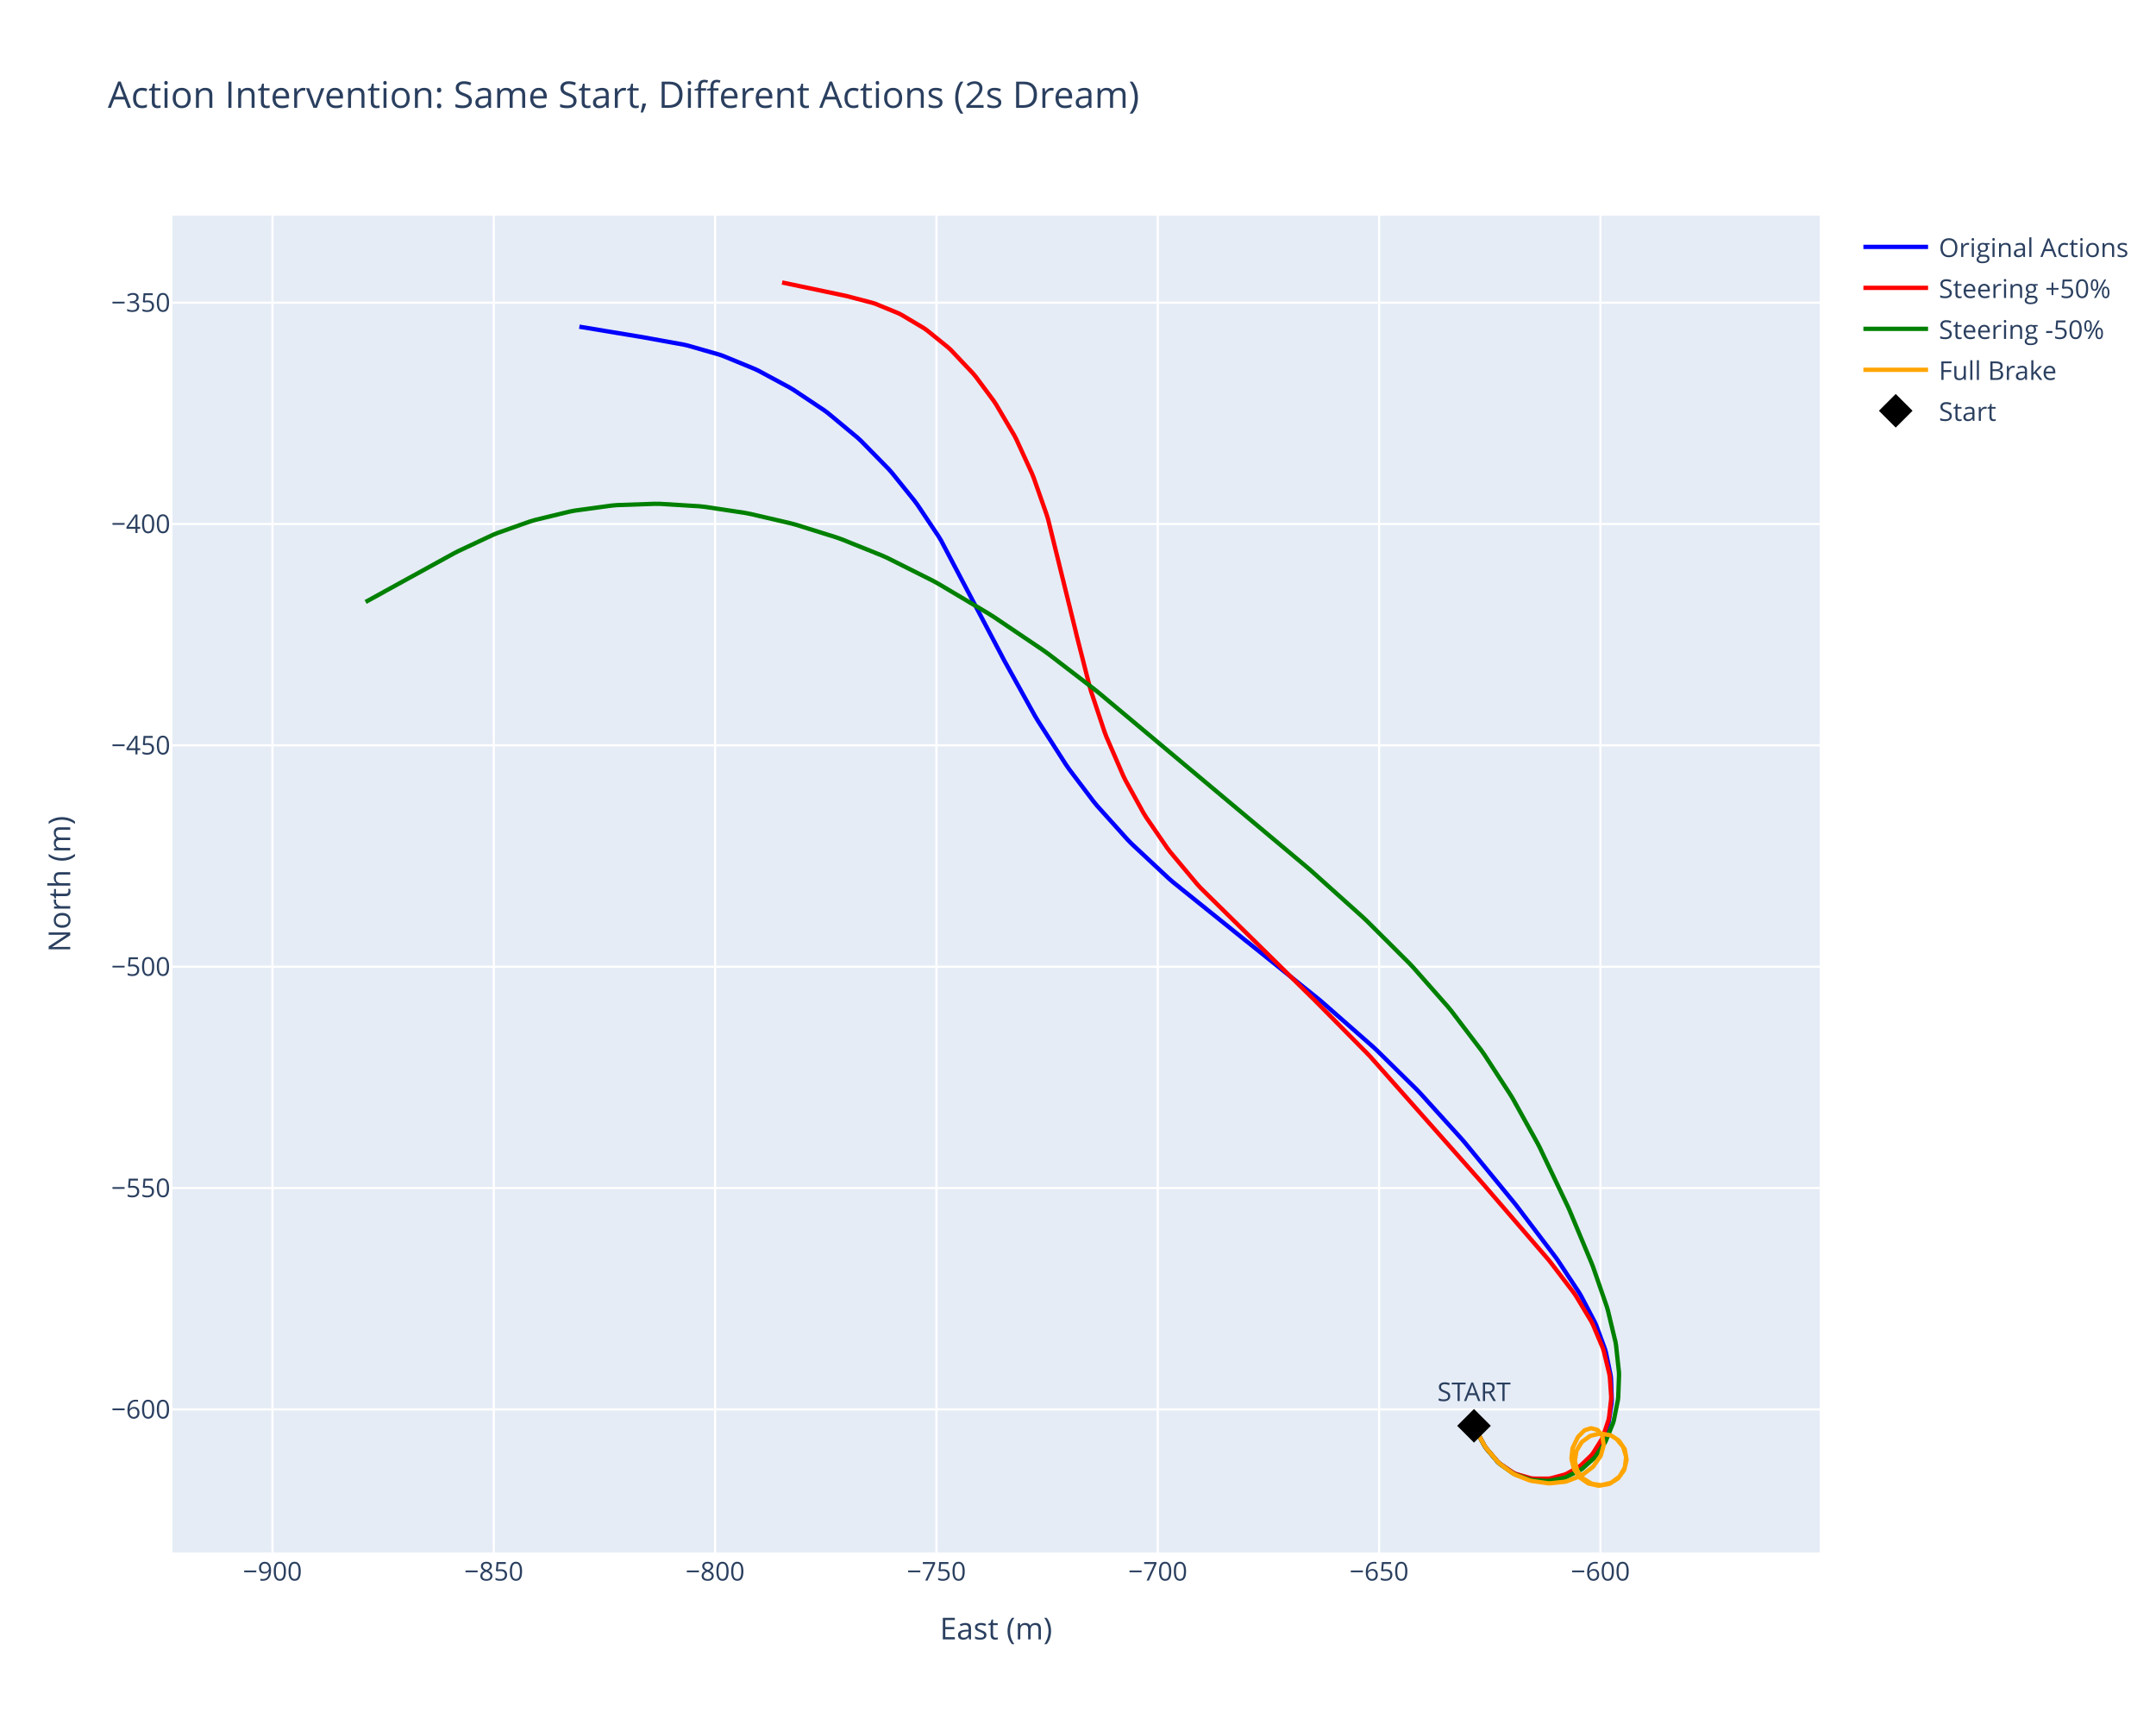
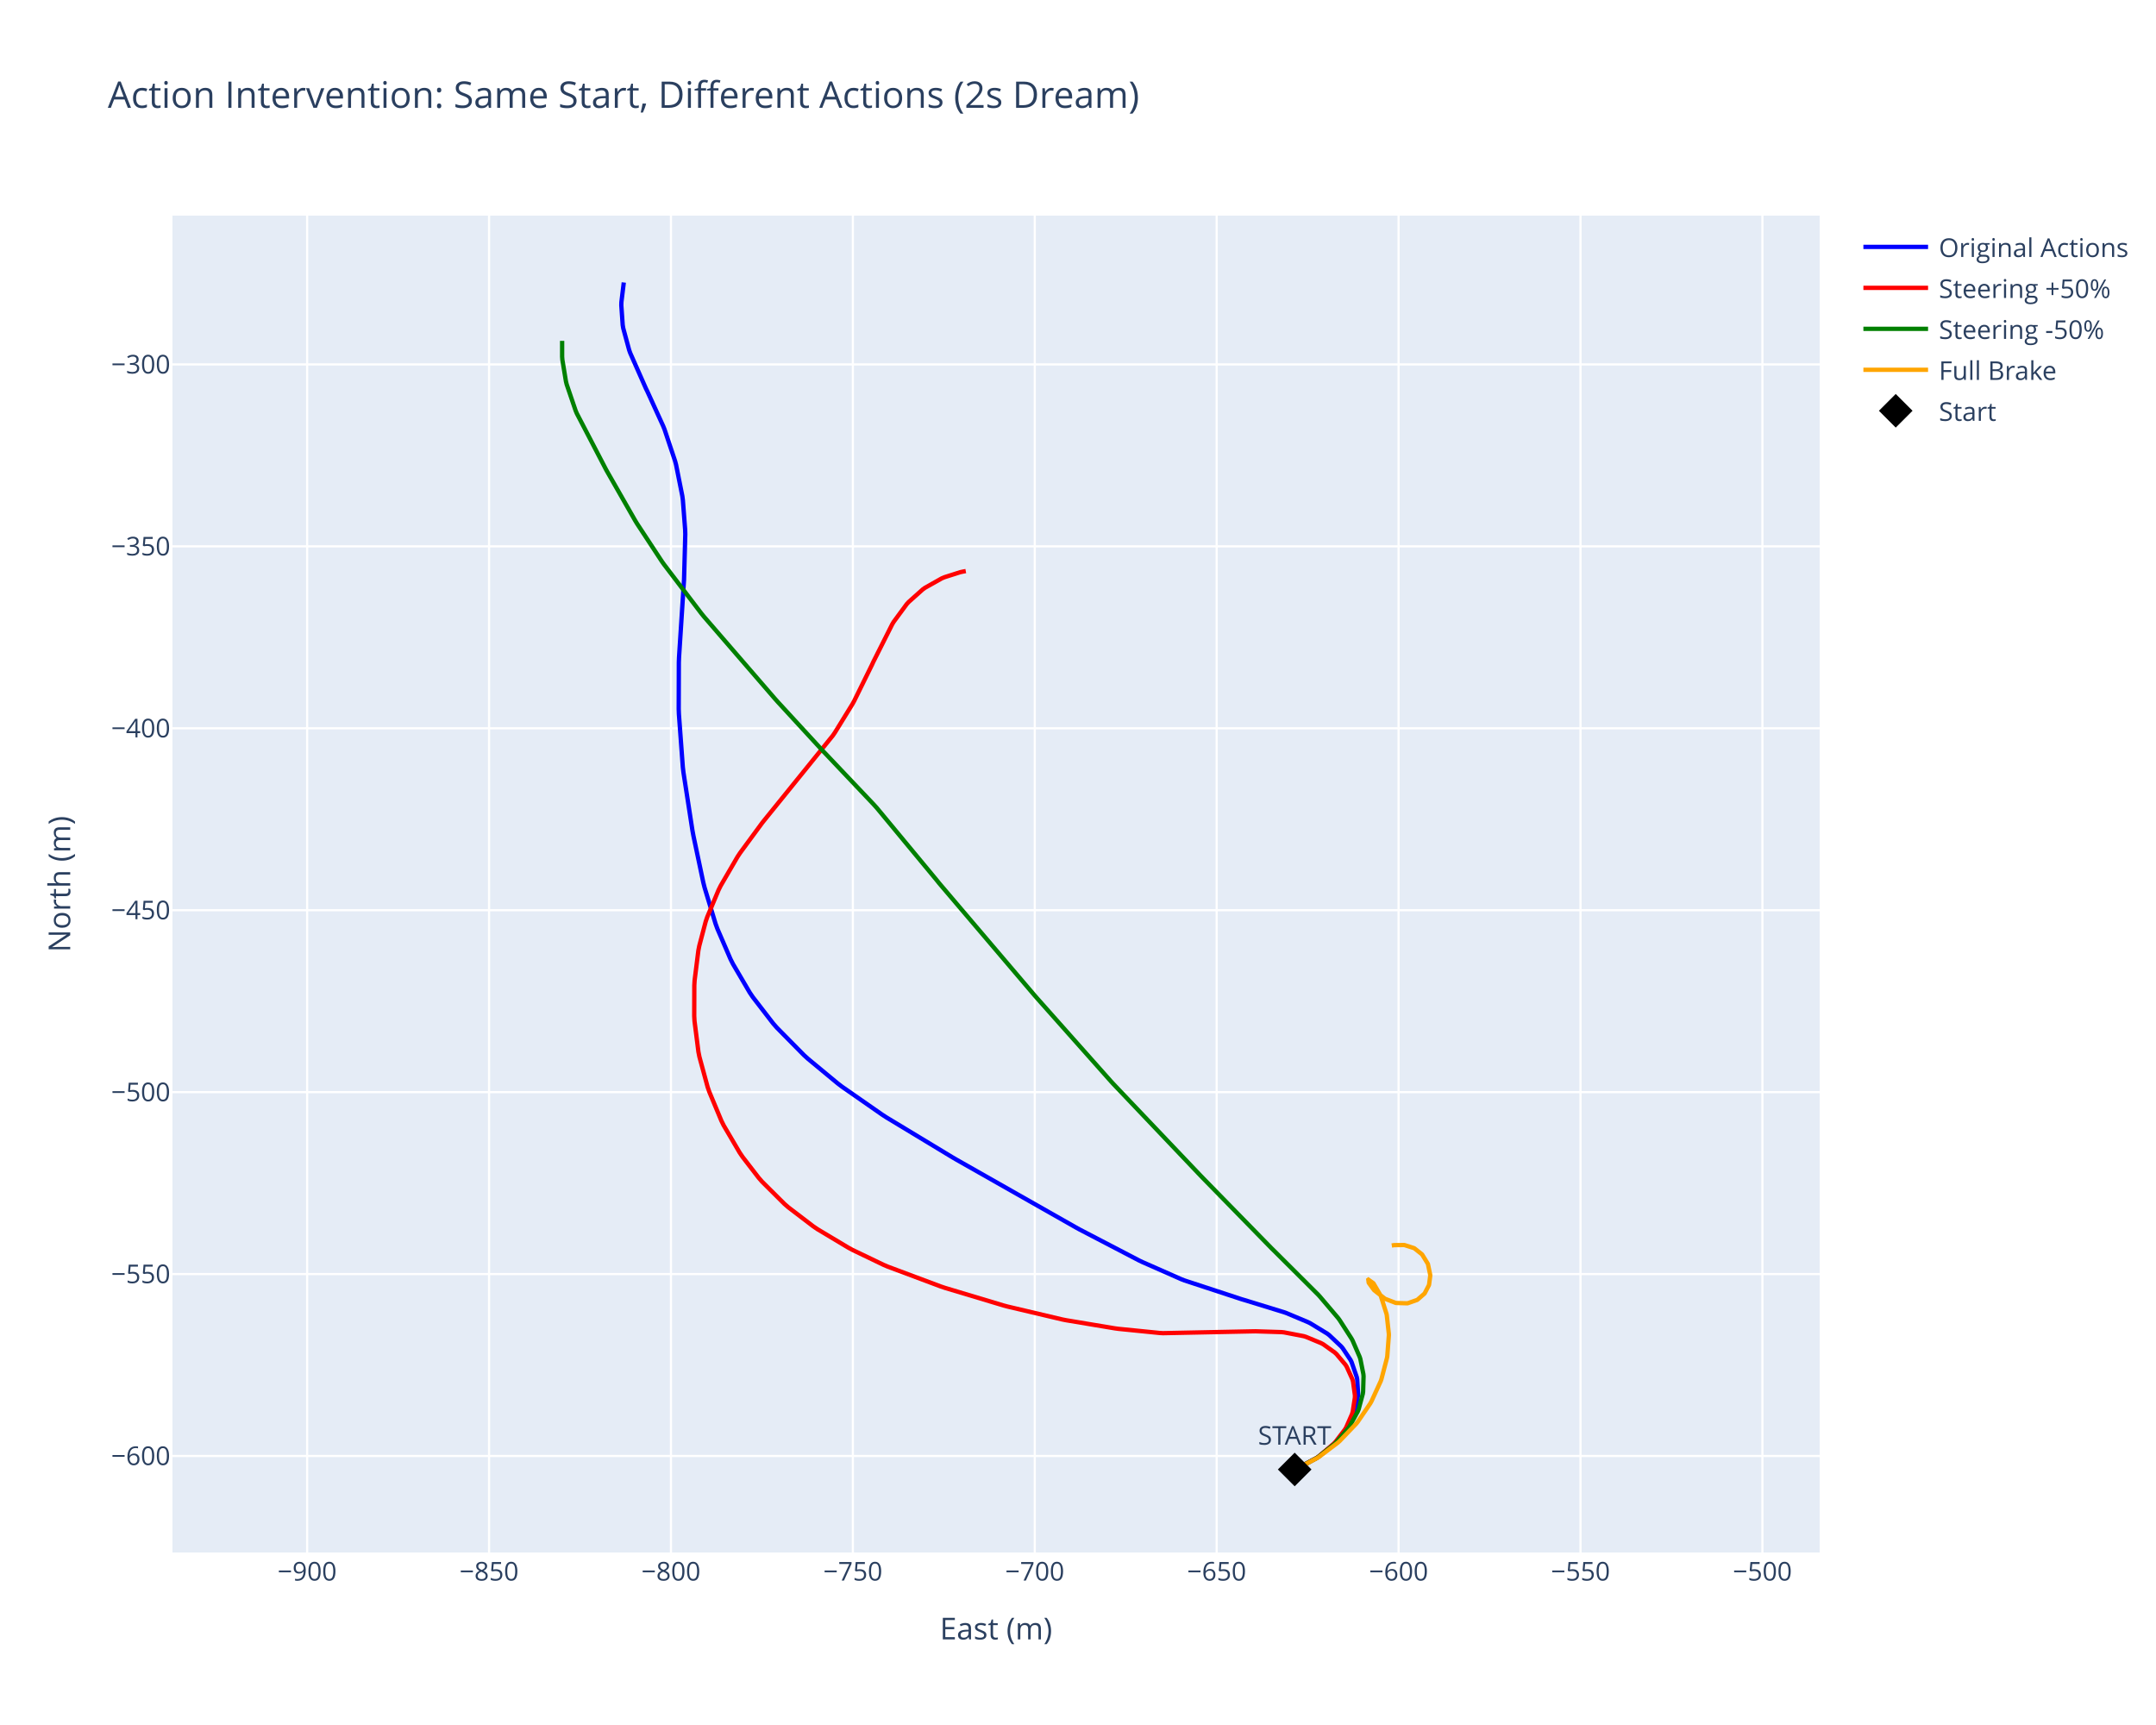
<svg xmlns="http://www.w3.org/2000/svg" class="main-svg" width="1000" height="800" style="" viewBox="0 0 1000 800">
  <rect x="0" y="0" width="1000" height="800" style="fill: rgb(255, 255, 255); fill-opacity: 1;" />
-   <defs id="defs-b92526">
+   <defs id="defs-524f6d">
    <g class="clips">
-       <clipPath id="clipb92526xyplot" class="plotclip">
+       <clipPath id="clip524f6dxyplot" class="plotclip">
        <rect width="764" height="620" />
      </clipPath>
-       <clipPath class="axesclip" id="clipb92526x">
+       <clipPath class="axesclip" id="clip524f6dx">
        <rect x="80" y="0" width="764" height="800" />
      </clipPath>
-       <clipPath class="axesclip" id="clipb92526y">
+       <clipPath class="axesclip" id="clip524f6dy">
        <rect x="0" y="100" width="1000" height="620" />
      </clipPath>
-       <clipPath class="axesclip" id="clipb92526xy">
+       <clipPath class="axesclip" id="clip524f6dxy">
        <rect x="80" y="100" width="764" height="620" />
      </clipPath>
    </g>
    <g class="gradients" />
    <g class="patterns" />
  </defs>
  <g class="bglayer">
    <rect class="bg" x="80" y="100" width="764" height="620" style="fill: rgb(229, 236, 246); fill-opacity: 1; stroke-width: 0;" />
  </g>
  <g class="layer-below">
    <g class="imagelayer" />
    <g class="shapelayer" />
  </g>
  <g class="cartesianlayer">
    <g class="subplot xy">
      <g class="layer-subplot">
        <g class="shapelayer" />
        <g class="imagelayer" />
      </g>
      <g class="minor-gridlayer">
        <g class="x" />
        <g class="y" />
      </g>
      <g class="gridlayer">
        <g class="x">
-           <path class="xgrid crisp" transform="translate(126.37,0)" d="M0,100v620" style="stroke: rgb(255, 255, 255); stroke-opacity: 1; stroke-width: 1px;" />
-           <path class="xgrid crisp" transform="translate(229.03,0)" d="M0,100v620" style="stroke: rgb(255, 255, 255); stroke-opacity: 1; stroke-width: 1px;" />
-           <path class="xgrid crisp" transform="translate(331.68,0)" d="M0,100v620" style="stroke: rgb(255, 255, 255); stroke-opacity: 1; stroke-width: 1px;" />
-           <path class="xgrid crisp" transform="translate(434.34,0)" d="M0,100v620" style="stroke: rgb(255, 255, 255); stroke-opacity: 1; stroke-width: 1px;" />
-           <path class="xgrid crisp" transform="translate(537,0)" d="M0,100v620" style="stroke: rgb(255, 255, 255); stroke-opacity: 1; stroke-width: 1px;" />
-           <path class="xgrid crisp" transform="translate(639.65,0)" d="M0,100v620" style="stroke: rgb(255, 255, 255); stroke-opacity: 1; stroke-width: 1px;" />
-           <path class="xgrid crisp" transform="translate(742.31,0)" d="M0,100v620" style="stroke: rgb(255, 255, 255); stroke-opacity: 1; stroke-width: 1px;" />
+           <path class="xgrid crisp" transform="translate(142.46,0)" d="M0,100v620" style="stroke: rgb(255, 255, 255); stroke-opacity: 1; stroke-width: 1px;" />
+           <path class="xgrid crisp" transform="translate(226.84,0)" d="M0,100v620" style="stroke: rgb(255, 255, 255); stroke-opacity: 1; stroke-width: 1px;" />
+           <path class="xgrid crisp" transform="translate(311.21,0)" d="M0,100v620" style="stroke: rgb(255, 255, 255); stroke-opacity: 1; stroke-width: 1px;" />
+           <path class="xgrid crisp" transform="translate(395.58,0)" d="M0,100v620" style="stroke: rgb(255, 255, 255); stroke-opacity: 1; stroke-width: 1px;" />
+           <path class="xgrid crisp" transform="translate(479.95,0)" d="M0,100v620" style="stroke: rgb(255, 255, 255); stroke-opacity: 1; stroke-width: 1px;" />
+           <path class="xgrid crisp" transform="translate(564.32,0)" d="M0,100v620" style="stroke: rgb(255, 255, 255); stroke-opacity: 1; stroke-width: 1px;" />
+           <path class="xgrid crisp" transform="translate(648.7,0)" d="M0,100v620" style="stroke: rgb(255, 255, 255); stroke-opacity: 1; stroke-width: 1px;" />
+           <path class="xgrid crisp" transform="translate(733.07,0)" d="M0,100v620" style="stroke: rgb(255, 255, 255); stroke-opacity: 1; stroke-width: 1px;" />
+           <path class="xgrid crisp" transform="translate(817.44,0)" d="M0,100v620" style="stroke: rgb(255, 255, 255); stroke-opacity: 1; stroke-width: 1px;" />
        </g>
        <g class="y">
-           <path class="ygrid crisp" transform="translate(0,653.64)" d="M80,0h764" style="stroke: rgb(255, 255, 255); stroke-opacity: 1; stroke-width: 1px;" />
-           <path class="ygrid crisp" transform="translate(0,550.98)" d="M80,0h764" style="stroke: rgb(255, 255, 255); stroke-opacity: 1; stroke-width: 1px;" />
-           <path class="ygrid crisp" transform="translate(0,448.33)" d="M80,0h764" style="stroke: rgb(255, 255, 255); stroke-opacity: 1; stroke-width: 1px;" />
-           <path class="ygrid crisp" transform="translate(0,345.67)" d="M80,0h764" style="stroke: rgb(255, 255, 255); stroke-opacity: 1; stroke-width: 1px;" />
-           <path class="ygrid crisp" transform="translate(0,243.01)" d="M80,0h764" style="stroke: rgb(255, 255, 255); stroke-opacity: 1; stroke-width: 1px;" />
-           <path class="ygrid crisp" transform="translate(0,140.36)" d="M80,0h764" style="stroke: rgb(255, 255, 255); stroke-opacity: 1; stroke-width: 1px;" />
+           <path class="ygrid crisp" transform="translate(0,675.24)" d="M80,0h764" style="stroke: rgb(255, 255, 255); stroke-opacity: 1; stroke-width: 1px;" />
+           <path class="ygrid crisp" transform="translate(0,590.87)" d="M80,0h764" style="stroke: rgb(255, 255, 255); stroke-opacity: 1; stroke-width: 1px;" />
+           <path class="ygrid crisp" transform="translate(0,506.5)" d="M80,0h764" style="stroke: rgb(255, 255, 255); stroke-opacity: 1; stroke-width: 1px;" />
+           <path class="ygrid crisp" transform="translate(0,422.13)" d="M80,0h764" style="stroke: rgb(255, 255, 255); stroke-opacity: 1; stroke-width: 1px;" />
+           <path class="ygrid crisp" transform="translate(0,337.76)" d="M80,0h764" style="stroke: rgb(255, 255, 255); stroke-opacity: 1; stroke-width: 1px;" />
+           <path class="ygrid crisp" transform="translate(0,253.38)" d="M80,0h764" style="stroke: rgb(255, 255, 255); stroke-opacity: 1; stroke-width: 1px;" />
+           <path class="ygrid crisp" transform="translate(0,169.01)" d="M80,0h764" style="stroke: rgb(255, 255, 255); stroke-opacity: 1; stroke-width: 1px;" />
        </g>
      </g>
      <g class="zerolinelayer" />
      <g class="layer-between">
        <g class="shapelayer" />
        <g class="imagelayer" />
      </g>
      <path class="xlines-below" />
      <path class="ylines-below" />
      <g class="overlines-below" />
      <g class="xaxislayer-below" />
      <g class="yaxislayer-below" />
      <g class="overaxes-below" />
      <g class="overplot">
-         <g class="xy" transform="translate(80,100)" clip-path="url(#clipb92526xyplot)">
+         <g class="xy" transform="translate(80,100)" clip-path="url(#clip524f6dxyplot)">
          <g class="scatterlayer mlayer">
-             <g class="trace scatter tracebd2407" style="stroke-miterlimit: 2; opacity: 1;">
-               <g class="fills" />
-               <g class="errorbars" />
-               <g class="lines">
-                 <path class="js-line" d="M604.39,562.89L608.51,570.43L609.43,571.8L614.56,577.83L615.69,578.87L621.76,583.08L623.05,583.72L629.75,585.8L631.11,586.01L637.79,586.17L639.09,586.03L645.34,584.5L646.52,584.04L652.05,581.03L653.07,580.3L657.67,576.08L658.49,575.13L662.67,568.8L663.24,567.66L665.93,560.29L666.25,558.99L667.48,550.86L667.57,549.45L667.22,539.25L667.04,537.75L664.83,527.08L664.38,525.54L660.4,514.71L659.71,513.17L653.32,500.96L652.42,499.45L642.58,484.54L641.52,483.05L623.4,459.17L622.2,457.66L599.49,429.98L598.16,428.43L578.57,406.81L577.1,405.28L558.53,387.04L556.91,385.53L533.07,364.6L531.28,363.11L499.51,337.58L497.57,336.06L464.01,309.06L462.05,307.36L444.88,291.33L443.04,289.45L428.88,273.72L427.19,271.66L415.93,256.78L414.4,254.59L401.4,234.28L400.02,231.98L385.66,206.09L384.42,203.71L356.47,150.63L355.16,148.49L345.57,134.15L344.13,132.2L333.69,119.25L332.14,117.5L319.31,104.42L317.65,102.89L304.04,91.59L302.29,90.29L288.07,80.81L286.27,79.73L271.78,71.93L269.96,71.07L255.36,65.06L253.53,64.43L238.99,60.26L237.18,59.84L217.62,56.29L215.88,56.01L188.72,51.51" style="vector-effect: none; fill: none; stroke: rgb(0, 0, 255); stroke-opacity: 1; stroke-width: 2px; opacity: 1;" />
-               </g>
-               <g class="points" />
-               <g class="text" />
-             </g>
-             <g class="trace scatter tracef3c7a3" style="stroke-miterlimit: 2; opacity: 1;">
-               <g class="fills" />
-               <g class="errorbars" />
-               <g class="lines">
-                 <path class="js-line" d="M604.39,562.89L608.52,570.43L609.45,571.79L614.61,577.81L615.74,578.84L621.88,582.99L623.19,583.6L629.97,585.55L631.33,585.73L638.06,585.76L639.37,585.58L645.66,583.89L646.85,583.39L652.39,580.2L653.41,579.43L658.01,575L658.83,574.01L662.95,567.43L663.5,566.24L666.04,558.63L666.33,557.29L667.27,548.96L667.29,547.52L666.68,538.72L666.45,537.22L663.86,526.58L663.35,525.05L658.84,514.34L658.07,512.82L650.89,500.9L649.89,499.44L638.98,485.17L637.82,483.76L608.21,449.45L606.93,447.98L555.66,390.14L554.2,388.6L529.78,363.88L528.18,362.32L476.89,311.83L475.27,310.05L462.84,295.19L461.37,293.25L451.68,279.14L450.39,277.05L442.07,261.98L440.99,259.77L433.18,241.72L432.31,239.42L426.09,220.73L425.4,218.36L419.31,194.43L418.75,192.03L406.13,140.86L405.45,138.65L399.44,121.54L398.61,119.48L391.37,103.67L390.39,101.79L381.96,87.49L380.84,85.81L372.58,74.69L371.34,73.2L360.98,62.24L359.62,61L349.85,53.12L348.41,52.12L338.15,46.01L336.66,45.26L326.15,40.94L324.64,40.44L312.64,37.29L311.15,36.97L282.76,31" style="vector-effect: none; fill: none; stroke: rgb(255, 0, 0); stroke-opacity: 1; stroke-width: 2px; opacity: 1;" />
-               </g>
-               <g class="points" />
-               <g class="text" />
-             </g>
-             <g class="trace scatter trace80269b" style="stroke-miterlimit: 2; opacity: 1;">
-               <g class="fills" />
-               <g class="errorbars" />
-               <g class="lines">
-                 <path class="js-line" d="M604.39,562.89L608.5,570.43L609.42,571.8L614.52,577.85L615.63,578.9L621.63,583.2L622.9,583.86L629.51,586.15L630.86,586.4L637.51,586.8L638.81,586.71L645.05,585.5L646.24,585.11L652.87,581.84L653.87,581.16L659.28,576.32L660.08,575.41L664.22,569.35L664.81,568.25L668.17,559.96L668.54,558.69L670.41,549.32L670.57,547.92L670.94,537.69L670.89,536.18L669.54,523.77L669.26,522.18L665.76,507.65L665.28,506.01L658.92,487.61L658.26,485.91L648.03,461.41L647.23,459.61L634.13,432.11L633.17,430.25L621.75,409.65L620.62,407.78L608.45,389.05L607.14,387.19L593.05,368.69L591.54,366.86L575.5,348.67L573.8,346.86L554,327.12L552.1,325.33L528.24,303.92L526.16,302.13L430.15,221.72L427.8,219.82L406.19,203.23L403.72,201.46L381.05,186.18L378.49,184.55L355.28,170.76L352.68,169.33L331.67,158.8L329.03,157.61L310.44,150.13L307.78,149.18L289.18,143.36L286.52,142.64L268,138.34L265.37,137.83L247.01,135.07L244.4,134.79L226.31,133.68L223.75,133.65L206.11,134.26L203.63,134.48L186.62,136.8L184.25,137.25L168.08,141.17L165.84,141.84L150.67,147.21L148.58,148.07L132.52,155.61L130.58,156.61L98.76,174.1L96.92,175.13L89.58,179.16" style="vector-effect: none; fill: none; stroke: rgb(0, 128, 0); stroke-opacity: 1; stroke-width: 2px; opacity: 1;" />
-               </g>
-               <g class="points" />
-               <g class="text" />
-             </g>
-             <g class="trace scatter trace682dd0" style="stroke-miterlimit: 2; opacity: 1;">
-               <g class="fills" />
-               <g class="errorbars" />
-               <g class="lines">
-                 <path class="js-line" d="M604.39,562.89L608.55,570.43L609.48,571.79L614.61,577.86L615.73,578.91L621.63,583.27L622.87,583.96L629.22,586.48L630.49,586.82L637.89,587.87L639.07,587.89L645.71,587.2L646.73,586.96L653.11,584.5L653.9,584.05L658.55,580.49L659.09,579.94L662.3,575.37L662.57,574.8L663.77,570.44L663.81,569.94L663.18,565.95L663.01,565.58L661.1,563.31L660.8,563.11L658.07,562.4L657.7,562.42L655.08,563.29L654.72,563.52L652.07,566.23L651.79,566.62L649.47,571.45L649.35,571.92L648.89,576.28L648.93,576.76L649.96,581.02L650.16,581.47L652.63,585.08L652.98,585.42L656.6,587.87L657.05,588.07L661.33,588.99L661.82,589L666.13,588.25L666.59,588.08L670.3,585.76L670.66,585.43L673.21,581.88L673.41,581.43L674.4,577.17L674.42,576.68L673.64,572.38L673.46,571.92L671.01,568.3L670.66,567.96L667.41,565.83L666.96,565.64L662.66,564.83L662.17,564.84L657.9,565.81L657.46,566.01L653.91,568.57L653.58,568.93L651.3,572.66L651.13,573.12L650.5,577.45L650.53,577.93L651.47,581.71L651.67,582.15L653.93,585.32L654.28,585.66L658,587.97L658.46,588.13L662.3,588.75L662.79,588.74L667.04,587.73L667.49,587.53L671,584.92L671.32,584.55L673.52,580.77L673.68,580.31L674.21,575.97L674.17,575.48L672.94,571.29L672.71,570.85L669.91,567.49L669.53,567.19L667.89,566.12" style="vector-effect: none; fill: none; stroke: rgb(255, 165, 0); stroke-opacity: 1; stroke-width: 2px; opacity: 1;" />
-               </g>
-               <g class="points" />
-               <g class="text" />
-             </g>
-             <g class="trace scatter trace07f165" style="stroke-miterlimit: 2; opacity: 1;">
+             <g class="trace scatter trace5ef565" style="stroke-miterlimit: 2; opacity: 1;">
+               <g class="fills" />
+               <g class="errorbars" />
+               <g class="lines">
+                 <path class="js-line" d="M521.86,580.91L530.58,576.23L531.72,575.47L538.78,569.65L539.66,568.76L544.8,562.13L545.39,561.14L548.22,554.94L548.57,553.87L549.84,547.36L549.91,546.26L549.5,539.74L549.3,538.68L546.87,531.62L546.38,530.67L542.8,525.29L542.11,524.46L536.5,519.17L535.6,518.49L527.76,513.71L526.7,513.18L516.66,508.96L515.49,508.55L497.09,502.89L495.81,502.51L469.46,493.86L467.99,493.29L449.91,485.32L448.36,484.58L420.77,470.21L419.08,469.28L363.8,437.91L361.81,436.75L331.15,418.22L329.09,416.88L310.58,404L308.56,402.46L294.82,391.09L292.92,389.37L280.29,376.57L278.59,374.63L269.17,362.42L267.73,360.29L259.96,347.05L258.81,344.77L252.76,330.78L251.89,328.41L246.81,311.66L246.2,309.25L241.62,287.6L241.17,285.18L237,258.23L236.71,255.76L234.89,231.21L234.8,228.77L234.86,207.18L234.95,204.83L237.13,171L237.27,168.84L237.85,147.78L237.79,145.75L236.73,131.95L236.48,130.05L233.58,115.55L233.12,113.82L228.22,99.14L227.6,97.6L220.28,81.57L219.6,80.19L212.32,63.74L211.82,62.34L209.07,52.22L208.82,50.73L208.18,41.63L208.22,40.1L209.33,31" style="vector-effect: none; fill: none; stroke: rgb(0, 0, 255); stroke-opacity: 1; stroke-width: 2px; opacity: 1;" />
+               </g>
+               <g class="points" />
+               <g class="text" />
+             </g>
+             <g class="trace scatter tracebe3d0d" style="stroke-miterlimit: 2; opacity: 1;">
+               <g class="fills" />
+               <g class="errorbars" />
+               <g class="lines">
+                 <path class="js-line" d="M521.86,580.91L530.56,576.2L531.68,575.44L538.61,569.56L539.47,568.65L543.81,562.94L544.4,561.94L547.11,555.76L547.42,554.69L548.42,548.21L548.44,547.12L547.57,540.72L547.28,539.69L544.63,533.85L544.06,532.94L539.91,528.01L539.12,527.28L533.84,523.49L532.89,522.96L525.74,519.99L524.65,519.66L515.57,517.91L514.4,517.79L502.32,517.41L501.08,517.43L459.41,518.28L457.87,518.19L438.64,516.26L436.97,516.03L414.5,512.28L412.73,511.93L387.35,505.94L385.48,505.44L358.34,497.29L356.34,496.62L331.82,487.45L329.76,486.57L315.4,479.67L313.36,478.56L299.16,470.06L297.18,468.71L285.67,459.93L283.84,458.34L273.49,448.05L271.89,446.22L264.44,436.56L263.07,434.54L255.67,421.95L254.59,419.78L249,406.39L248.21,404.11L244.41,390.15L243.94,387.79L242.13,373.53L242,371.15L242.04,356.98L242.18,354.64L243.92,340.8L244.37,338.54L247.3,327.45L248.03,325.29L253.28,312.77L254.28,310.76L262.06,297.39L263.27,295.56L273.55,281.58L274.89,279.91L306.26,241.17L307.28,239.68L315.41,226.49L316.2,225.05L324.43,208.34L325.05,206.98L333.85,189.48L334.53,188.36L340.58,180.14L341.43,179.21L347.99,173.35L349.02,172.61L356.8,168.23L357.99,167.72L365.39,165.36L366.67,165.08L367.95,164.85" style="vector-effect: none; fill: none; stroke: rgb(255, 0, 0); stroke-opacity: 1; stroke-width: 2px; opacity: 1;" />
+               </g>
+               <g class="points" />
+               <g class="text" />
+             </g>
+             <g class="trace scatter trace9df5e8" style="stroke-miterlimit: 2; opacity: 1;">
+               <g class="fills" />
+               <g class="errorbars" />
+               <g class="lines">
+                 <path class="js-line" d="M521.86,580.91L530.6,576.24L531.74,575.49L538.84,569.78L539.73,568.92L545.28,562.48L545.96,561.52L549.77,554.58L550.18,553.57L552.1,546.38L552.24,545.36L552.45,538.27L552.36,537.26L550.97,530.3L550.66,529.32L547.35,521.68L546.83,520.73L541.33,512.19L540.64,511.25L532.09,501.19L531.24,500.28L510.89,480.01L509.91,479.05L477.99,446.4L476.83,445.2L436.54,402.85L435.26,401.46L400.87,362.78L399.5,361.2L355.67,309.69L354.26,307.94L326.66,274.65L325.14,272.97L303.35,250L301.79,248.38L280.79,225.57L279.34,223.94L246.51,185.97L245.26,184.43L228.02,161.81L226.97,160.33L215.46,142.82L214.59,141.39L201.84,119.09L201.09,117.75L187.54,91.75L186.99,90.45L182.85,78.3L182.5,76.9L180.84,66.87L180.73,65.41L180.73,58.08" style="vector-effect: none; fill: none; stroke: rgb(0, 128, 0); stroke-opacity: 1; stroke-width: 2px; opacity: 1;" />
+               </g>
+               <g class="points" />
+               <g class="text" />
+             </g>
+             <g class="trace scatter trace228d54" style="stroke-miterlimit: 2; opacity: 1;">
+               <g class="fills" />
+               <g class="errorbars" />
+               <g class="lines">
+                 <path class="js-line" d="M521.86,580.92L530.72,576.3L531.9,575.56L540.43,569.13L541.39,568.28L549.06,560.26L549.8,559.33L555.53,550.93L556.07,549.99L560.4,540.56L560.73,539.63L563.31,529.78L563.45,528.92L564.18,519.32L564.17,518.58L563.22,509.95L563.1,509.36L560.49,501.13L560.32,500.74L557.11,495.26L556.96,495.08L554.69,493.46L554.65,493.49L554.83,494.85L554.89,494.99L557.2,498.17L557.4,498.38L562.29,502.24L562.54,502.38L567.31,504.22L567.59,504.28L572.68,504.43L572.96,504.39L577.22,502.89L577.46,502.75L580.64,499.98L580.82,499.76L582.76,496.02L582.84,495.75L583.38,491.57L583.37,491.28L582.32,486.29L582.21,486.02L579.66,481.87L579.46,481.65L576.08,478.97L575.83,478.83L571.49,477.44L571.2,477.4L566.66,477.45L566.38,477.49L565.54,477.63" style="vector-effect: none; fill: none; stroke: rgb(255, 165, 0); stroke-opacity: 1; stroke-width: 2px; opacity: 1;" />
+               </g>
+               <g class="points" />
+               <g class="text" />
+             </g>
+             <g class="trace scatter trace31aee9" style="stroke-miterlimit: 2; opacity: 1;">
              <g class="fills" />
              <g class="errorbars" />
              <g class="lines" />
              <g class="points">
-                 <path class="point" transform="translate(603.67,561.25)" d="M7.8,0L0,7.8L-7.8,0L0,-7.8Z" style="opacity: 1; stroke-width: 0px; fill: rgb(0, 0, 0); fill-opacity: 1;" />
+                 <path class="point" transform="translate(520.5,581.5)" d="M7.8,0L0,7.8L-7.8,0L0,-7.8Z" style="opacity: 1; stroke-width: 0px; fill: rgb(0, 0, 0); fill-opacity: 1;" />
              </g>
              <g class="text">
                <g class="textpoint" transform="translate(0,-11.5)">
-                   <text x="603.67" y="561.25" text-anchor="middle" style="font-family: 'Open Sans', verdana, arial, sans-serif; font-size: 12px; fill: rgb(42, 63, 95); fill-opacity: 1; white-space: pre;">START</text>
+                   <text x="520.5" y="581.5" text-anchor="middle" style="font-family: 'Open Sans', verdana, arial, sans-serif; font-size: 12px; fill: rgb(42, 63, 95); fill-opacity: 1; white-space: pre;">START</text>
                </g>
              </g>
            </g>
          </g>
        </g>
      </g>
      <g class="zerolinelayer-above" />
      <path class="xlines-above crisp" d="M0,0" style="fill: none;" />
      <path class="ylines-above crisp" d="M0,0" style="fill: none;" />
      <g class="overlines-above" />
      <g class="xaxislayer-above">
        <g class="xtick">
-           <text text-anchor="middle" x="0" y="733" transform="translate(126.37,0)" style="font-family: 'Open Sans', verdana, arial, sans-serif; font-size: 12px; fill: rgb(42, 63, 95); fill-opacity: 1; white-space: pre;">−900</text>
-         </g>
-         <g class="xtick">
-           <text text-anchor="middle" x="0" y="733" style="font-family: 'Open Sans', verdana, arial, sans-serif; font-size: 12px; fill: rgb(42, 63, 95); fill-opacity: 1; white-space: pre;" transform="translate(229.03,0)">−850</text>
-         </g>
-         <g class="xtick">
-           <text text-anchor="middle" x="0" y="733" style="font-family: 'Open Sans', verdana, arial, sans-serif; font-size: 12px; fill: rgb(42, 63, 95); fill-opacity: 1; white-space: pre;" transform="translate(331.68,0)">−800</text>
-         </g>
-         <g class="xtick">
-           <text text-anchor="middle" x="0" y="733" style="font-family: 'Open Sans', verdana, arial, sans-serif; font-size: 12px; fill: rgb(42, 63, 95); fill-opacity: 1; white-space: pre;" transform="translate(434.34,0)">−750</text>
-         </g>
-         <g class="xtick">
-           <text text-anchor="middle" x="0" y="733" style="font-family: 'Open Sans', verdana, arial, sans-serif; font-size: 12px; fill: rgb(42, 63, 95); fill-opacity: 1; white-space: pre;" transform="translate(537,0)">−700</text>
-         </g>
-         <g class="xtick">
-           <text text-anchor="middle" x="0" y="733" style="font-family: 'Open Sans', verdana, arial, sans-serif; font-size: 12px; fill: rgb(42, 63, 95); fill-opacity: 1; white-space: pre;" transform="translate(639.65,0)">−650</text>
-         </g>
-         <g class="xtick">
-           <text text-anchor="middle" x="0" y="733" style="font-family: 'Open Sans', verdana, arial, sans-serif; font-size: 12px; fill: rgb(42, 63, 95); fill-opacity: 1; white-space: pre;" transform="translate(742.31,0)">−600</text>
+           <text text-anchor="middle" x="0" y="733" transform="translate(142.46,0)" style="font-family: 'Open Sans', verdana, arial, sans-serif; font-size: 12px; fill: rgb(42, 63, 95); fill-opacity: 1; white-space: pre;">−900</text>
+         </g>
+         <g class="xtick">
+           <text text-anchor="middle" x="0" y="733" style="font-family: 'Open Sans', verdana, arial, sans-serif; font-size: 12px; fill: rgb(42, 63, 95); fill-opacity: 1; white-space: pre;" transform="translate(226.84,0)">−850</text>
+         </g>
+         <g class="xtick">
+           <text text-anchor="middle" x="0" y="733" style="font-family: 'Open Sans', verdana, arial, sans-serif; font-size: 12px; fill: rgb(42, 63, 95); fill-opacity: 1; white-space: pre;" transform="translate(311.21,0)">−800</text>
+         </g>
+         <g class="xtick">
+           <text text-anchor="middle" x="0" y="733" style="font-family: 'Open Sans', verdana, arial, sans-serif; font-size: 12px; fill: rgb(42, 63, 95); fill-opacity: 1; white-space: pre;" transform="translate(395.58,0)">−750</text>
+         </g>
+         <g class="xtick">
+           <text text-anchor="middle" x="0" y="733" style="font-family: 'Open Sans', verdana, arial, sans-serif; font-size: 12px; fill: rgb(42, 63, 95); fill-opacity: 1; white-space: pre;" transform="translate(479.95,0)">−700</text>
+         </g>
+         <g class="xtick">
+           <text text-anchor="middle" x="0" y="733" style="font-family: 'Open Sans', verdana, arial, sans-serif; font-size: 12px; fill: rgb(42, 63, 95); fill-opacity: 1; white-space: pre;" transform="translate(564.32,0)">−650</text>
+         </g>
+         <g class="xtick">
+           <text text-anchor="middle" x="0" y="733" style="font-family: 'Open Sans', verdana, arial, sans-serif; font-size: 12px; fill: rgb(42, 63, 95); fill-opacity: 1; white-space: pre;" transform="translate(648.7,0)">−600</text>
+         </g>
+         <g class="xtick">
+           <text text-anchor="middle" x="0" y="733" style="font-family: 'Open Sans', verdana, arial, sans-serif; font-size: 12px; fill: rgb(42, 63, 95); fill-opacity: 1; white-space: pre;" transform="translate(733.07,0)">−550</text>
+         </g>
+         <g class="xtick">
+           <text text-anchor="middle" x="0" y="733" style="font-family: 'Open Sans', verdana, arial, sans-serif; font-size: 12px; fill: rgb(42, 63, 95); fill-opacity: 1; white-space: pre;" transform="translate(817.44,0)">−500</text>
        </g>
      </g>
      <g class="yaxislayer-above">
        <g class="ytick">
-           <text text-anchor="end" x="79" y="4.2" transform="translate(0,653.64)" style="font-family: 'Open Sans', verdana, arial, sans-serif; font-size: 12px; fill: rgb(42, 63, 95); fill-opacity: 1; white-space: pre;">−600</text>
-         </g>
-         <g class="ytick">
-           <text text-anchor="end" x="79" y="4.2" style="font-family: 'Open Sans', verdana, arial, sans-serif; font-size: 12px; fill: rgb(42, 63, 95); fill-opacity: 1; white-space: pre;" transform="translate(0,550.98)">−550</text>
-         </g>
-         <g class="ytick">
-           <text text-anchor="end" x="79" y="4.2" style="font-family: 'Open Sans', verdana, arial, sans-serif; font-size: 12px; fill: rgb(42, 63, 95); fill-opacity: 1; white-space: pre;" transform="translate(0,448.33)">−500</text>
-         </g>
-         <g class="ytick">
-           <text text-anchor="end" x="79" y="4.2" style="font-family: 'Open Sans', verdana, arial, sans-serif; font-size: 12px; fill: rgb(42, 63, 95); fill-opacity: 1; white-space: pre;" transform="translate(0,345.67)">−450</text>
-         </g>
-         <g class="ytick">
-           <text text-anchor="end" x="79" y="4.2" style="font-family: 'Open Sans', verdana, arial, sans-serif; font-size: 12px; fill: rgb(42, 63, 95); fill-opacity: 1; white-space: pre;" transform="translate(0,243.01)">−400</text>
-         </g>
-         <g class="ytick">
-           <text text-anchor="end" x="79" y="4.2" style="font-family: 'Open Sans', verdana, arial, sans-serif; font-size: 12px; fill: rgb(42, 63, 95); fill-opacity: 1; white-space: pre;" transform="translate(0,140.36)">−350</text>
+           <text text-anchor="end" x="79" y="4.2" transform="translate(0,675.24)" style="font-family: 'Open Sans', verdana, arial, sans-serif; font-size: 12px; fill: rgb(42, 63, 95); fill-opacity: 1; white-space: pre;">−600</text>
+         </g>
+         <g class="ytick">
+           <text text-anchor="end" x="79" y="4.2" style="font-family: 'Open Sans', verdana, arial, sans-serif; font-size: 12px; fill: rgb(42, 63, 95); fill-opacity: 1; white-space: pre;" transform="translate(0,590.87)">−550</text>
+         </g>
+         <g class="ytick">
+           <text text-anchor="end" x="79" y="4.2" style="font-family: 'Open Sans', verdana, arial, sans-serif; font-size: 12px; fill: rgb(42, 63, 95); fill-opacity: 1; white-space: pre;" transform="translate(0,506.5)">−500</text>
+         </g>
+         <g class="ytick">
+           <text text-anchor="end" x="79" y="4.2" style="font-family: 'Open Sans', verdana, arial, sans-serif; font-size: 12px; fill: rgb(42, 63, 95); fill-opacity: 1; white-space: pre;" transform="translate(0,422.13)">−450</text>
+         </g>
+         <g class="ytick">
+           <text text-anchor="end" x="79" y="4.2" style="font-family: 'Open Sans', verdana, arial, sans-serif; font-size: 12px; fill: rgb(42, 63, 95); fill-opacity: 1; white-space: pre;" transform="translate(0,337.76)">−400</text>
+         </g>
+         <g class="ytick">
+           <text text-anchor="end" x="79" y="4.2" style="font-family: 'Open Sans', verdana, arial, sans-serif; font-size: 12px; fill: rgb(42, 63, 95); fill-opacity: 1; white-space: pre;" transform="translate(0,253.38)">−350</text>
+         </g>
+         <g class="ytick">
+           <text text-anchor="end" x="79" y="4.2" style="font-family: 'Open Sans', verdana, arial, sans-serif; font-size: 12px; fill: rgb(42, 63, 95); fill-opacity: 1; white-space: pre;" transform="translate(0,169.01)">−300</text>
        </g>
      </g>
      <g class="overaxes-above" />
    </g>
  </g>
  <g class="polarlayer" />
  <g class="smithlayer" />
  <g class="ternarylayer" />
  <g class="geolayer" />
  <g class="funnelarealayer" />
  <g class="pielayer" />
  <g class="iciclelayer" />
  <g class="treemaplayer" />
  <g class="sunburstlayer" />
  <g class="glimages" />
-   <defs id="topdefs-b92526">
+   <defs id="topdefs-524f6d">
    <g class="clips" />
-     <clipPath id="legendb92526">
+     <clipPath id="legend524f6d">
      <rect width="129" height="105" x="0" y="0" />
    </clipPath>
  </defs>
  <g class="layer-above">
    <g class="imagelayer" />
    <g class="shapelayer" />
  </g>
  <g class="infolayer">
    <g class="legend" pointer-events="all" transform="translate(859.28,100)">
      <rect class="bg" shape-rendering="crispEdges" style="stroke: rgb(68, 68, 68); stroke-opacity: 1; fill: rgb(255, 255, 255); fill-opacity: 1; stroke-width: 0px;" width="129" height="105" x="0" y="0" />
-       <g class="scrollbox" transform="" clip-path="url(#legendb92526)">
+       <g class="scrollbox" transform="" clip-path="url(#legend524f6d)">
        <g class="groups">
          <g class="traces" transform="translate(0,14.5)" style="opacity: 1;">
            <text class="legendtext" text-anchor="start" x="40" y="4.68" style="font-family: 'Open Sans', verdana, arial, sans-serif; font-size: 12px; fill: rgb(42, 63, 95); fill-opacity: 1; white-space: pre;">Original Actions</text>
            <g class="layers" style="opacity: 1;">
              <g class="legendfill" />
              <g class="legendlines">
                <path class="js-line" d="M5,0h30" style="fill: none; stroke: rgb(0, 0, 255); stroke-opacity: 1; stroke-width: 2px;" />
              </g>
              <g class="legendsymbols">
                <g class="legendpoints" />
              </g>
            </g>
            <rect class="legendtoggle" x="0" y="-9.5" width="123.375" height="19" style="fill: rgb(0, 0, 0); fill-opacity: 0;" />
          </g>
          <g class="traces" transform="translate(0,33.5)" style="opacity: 1;">
            <text class="legendtext" text-anchor="start" x="40" y="4.68" style="font-family: 'Open Sans', verdana, arial, sans-serif; font-size: 12px; fill: rgb(42, 63, 95); fill-opacity: 1; white-space: pre;">Steering +50%</text>
            <g class="layers" style="opacity: 1;">
              <g class="legendfill" />
              <g class="legendlines">
                <path class="js-line" d="M5,0h30" style="fill: none; stroke: rgb(255, 0, 0); stroke-opacity: 1; stroke-width: 2px;" />
              </g>
              <g class="legendsymbols">
                <g class="legendpoints" />
              </g>
            </g>
            <rect class="legendtoggle" x="0" y="-9.5" width="123.375" height="19" style="fill: rgb(0, 0, 0); fill-opacity: 0;" />
          </g>
          <g class="traces" transform="translate(0,52.5)" style="opacity: 1;">
            <text class="legendtext" text-anchor="start" x="40" y="4.68" style="font-family: 'Open Sans', verdana, arial, sans-serif; font-size: 12px; fill: rgb(42, 63, 95); fill-opacity: 1; white-space: pre;">Steering -50%</text>
            <g class="layers" style="opacity: 1;">
              <g class="legendfill" />
              <g class="legendlines">
                <path class="js-line" d="M5,0h30" style="fill: none; stroke: rgb(0, 128, 0); stroke-opacity: 1; stroke-width: 2px;" />
              </g>
              <g class="legendsymbols">
                <g class="legendpoints" />
              </g>
            </g>
            <rect class="legendtoggle" x="0" y="-9.5" width="123.375" height="19" style="fill: rgb(0, 0, 0); fill-opacity: 0;" />
          </g>
          <g class="traces" transform="translate(0,71.5)" style="opacity: 1;">
            <text class="legendtext" text-anchor="start" x="40" y="4.68" style="font-family: 'Open Sans', verdana, arial, sans-serif; font-size: 12px; fill: rgb(42, 63, 95); fill-opacity: 1; white-space: pre;">Full Brake</text>
            <g class="layers" style="opacity: 1;">
              <g class="legendfill" />
              <g class="legendlines">
                <path class="js-line" d="M5,0h30" style="fill: none; stroke: rgb(255, 165, 0); stroke-opacity: 1; stroke-width: 2px;" />
              </g>
              <g class="legendsymbols">
                <g class="legendpoints" />
              </g>
            </g>
            <rect class="legendtoggle" x="0" y="-9.5" width="123.375" height="19" style="fill: rgb(0, 0, 0); fill-opacity: 0;" />
          </g>
          <g class="traces" transform="translate(0,90.5)" style="opacity: 1;">
            <text class="legendtext" text-anchor="start" x="40" y="4.68" style="font-family: 'Open Sans', verdana, arial, sans-serif; font-size: 12px; fill: rgb(42, 63, 95); fill-opacity: 1; white-space: pre;">Start</text>
            <g class="layers" style="opacity: 1;">
              <g class="legendfill" />
              <g class="legendlines" />
              <g class="legendsymbols">
                <g class="legendpoints">
                  <path class="scatterpts" transform="translate(20,0)" d="M7.8,0L0,7.8L-7.8,0L0,-7.8Z" style="opacity: 1; stroke-width: 0px; fill: rgb(0, 0, 0); fill-opacity: 1;" />
                </g>
              </g>
            </g>
            <rect class="legendtoggle" x="0" y="-9.5" width="123.375" height="19" style="fill: rgb(0, 0, 0); fill-opacity: 0;" />
          </g>
        </g>
      </g>
      <rect class="scrollbar" rx="20" ry="3" width="0" height="0" style="fill: rgb(128, 139, 164); fill-opacity: 1;" x="0" y="0" />
    </g>
    <g class="g-gtitle">
      <text class="gtitle" x="50" y="50" text-anchor="start" dy="0em" style="opacity: 1; font-family: 'Open Sans', verdana, arial, sans-serif; font-size: 17px; fill: rgb(42, 63, 95); fill-opacity: 1; white-space: pre;">Action Intervention: Same Start, Different Actions (2s Dream)</text>
    </g>
    <g class="g-xtitle">
      <text class="xtitle" x="462" y="760.3" text-anchor="middle" style="opacity: 1; font-family: 'Open Sans', verdana, arial, sans-serif; font-size: 14px; fill: rgb(42, 63, 95); fill-opacity: 1; white-space: pre;">East (m)</text>
    </g>
    <g class="g-ytitle">
      <text class="ytitle" transform="rotate(-90,32.56875,410)" x="32.569" y="410" text-anchor="middle" style="opacity: 1; font-family: 'Open Sans', verdana, arial, sans-serif; font-size: 14px; fill: rgb(42, 63, 95); fill-opacity: 1; white-space: pre;">North (m)</text>
    </g>
  </g>
</svg>
